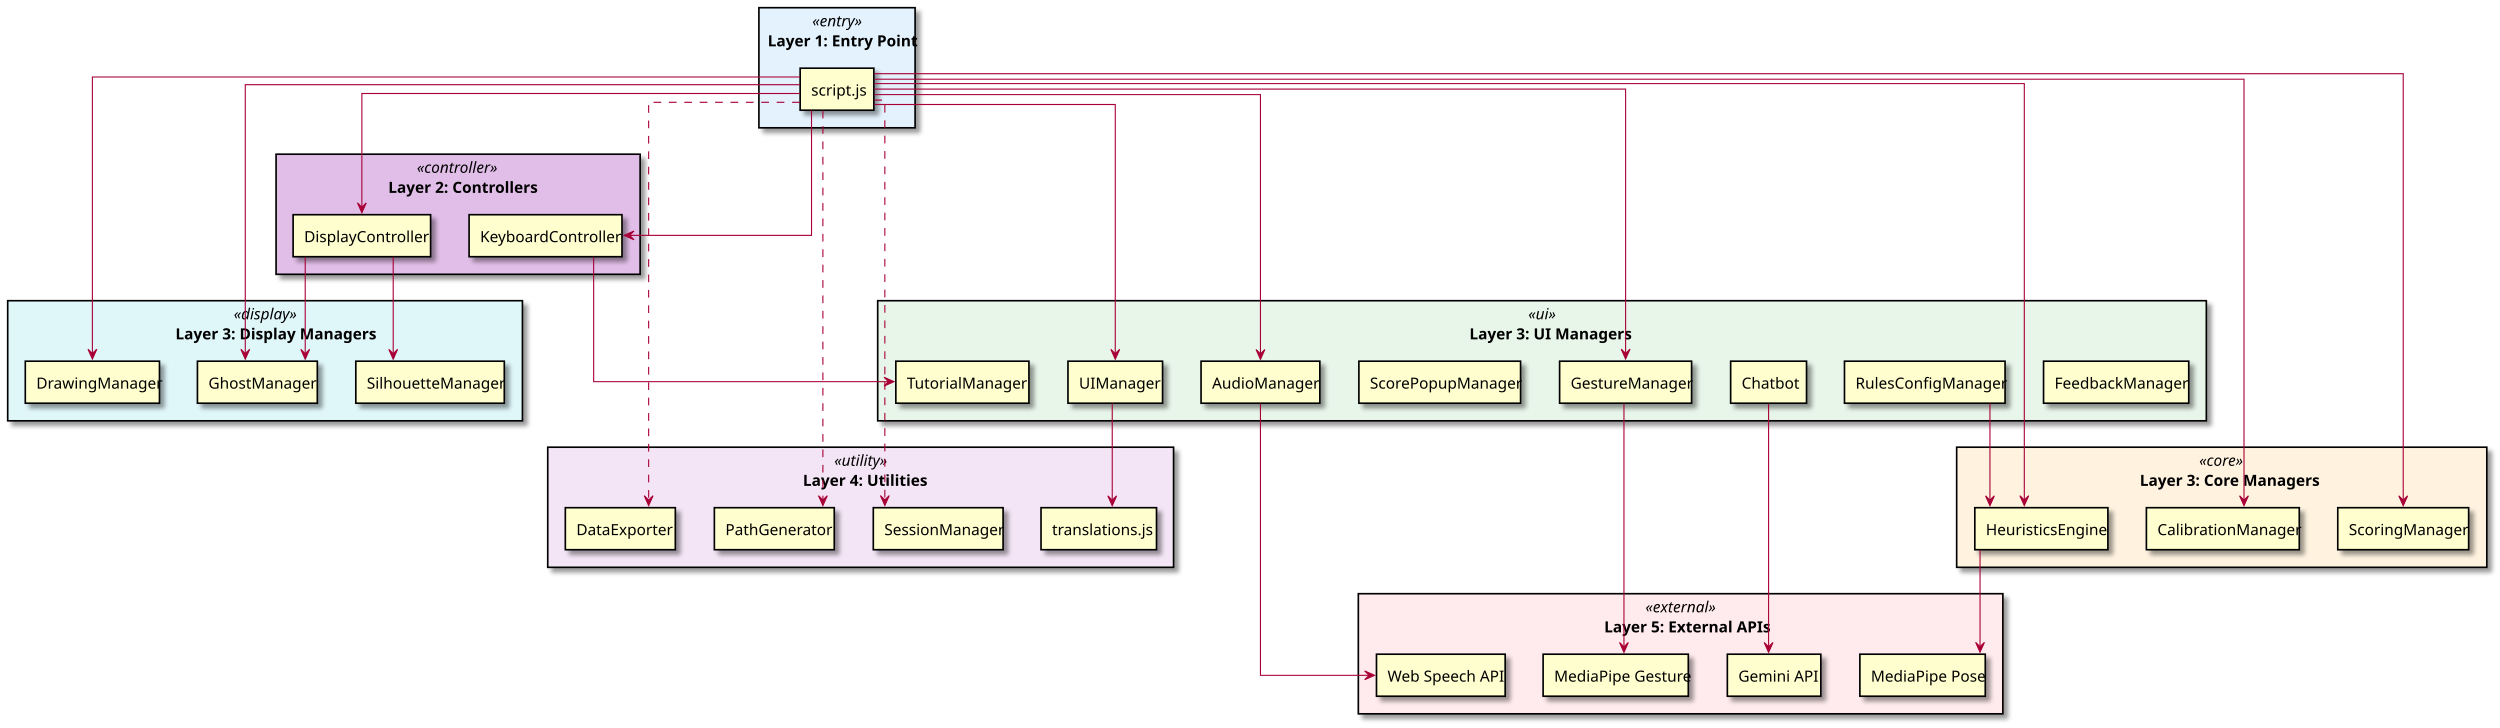
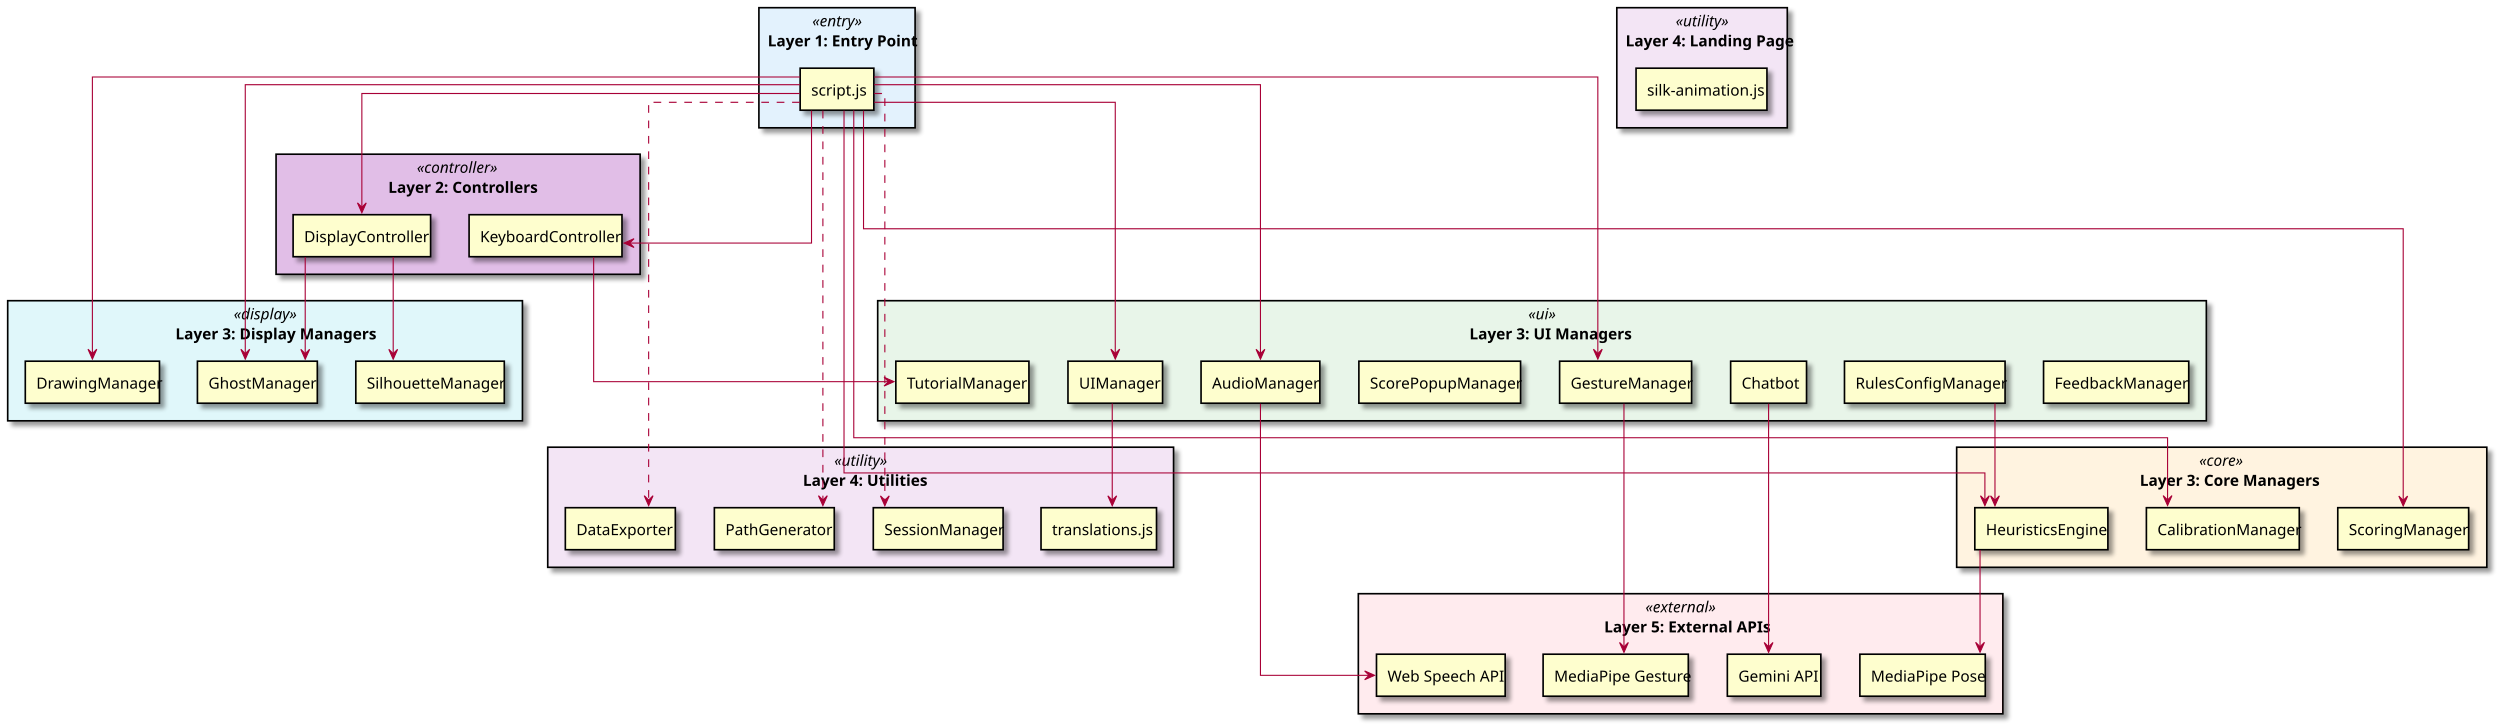
<svg xmlns="http://www.w3.org/2000/svg" contentScriptType="application/ecmascript" contentStyleType="text/css" height="661px" preserveAspectRatio="none" style="width:2273px;height:661px;background:#00000000;" version="1.1" viewBox="0 0 2273 661" width="2273px" zoomAndPan="magnify">
  <defs>
-     <filter height="300%" id="f1s3m0r5m68v3h" width="300%" x="-1" y="-1">
+     <filter height="300%" id="f19l06lyv7p69p" width="300%" x="-1" y="-1">
      <feGaussianBlur result="blurOut" stdDeviation="2.0" />
      <feColorMatrix in="blurOut" result="blurOut2" type="matrix" values="0 0 0 0 0 0 0 0 0 0 0 0 0 0 0 0 0 0 .4 0" />
      <feOffset dx="4.0" dy="4.0" in="blurOut2" result="blurOut3" />
      <feBlend in="SourceGraphic" in2="blurOut3" mode="normal" />
    </filter>
  </defs>
  <g>
-     <rect fill="#E3F2FD" filter="url(#f1s3m0r5m68v3h)" height="109.2" style="stroke:#000000;stroke-width:1.5;" width="142" x="690" y="7" />
+     <rect fill="#E3F2FD" filter="url(#f19l06lyv7p69p)" height="109.2" style="stroke:#000000;stroke-width:1.5;" width="142" x="690" y="7" />
    <text fill="#000000" font-family="Sarabun" font-size="14" font-style="italic" lengthAdjust="spacing" textLength="45" x="738.5" y="23.952">«entry»</text>
    <text fill="#000000" font-family="Sarabun" font-size="14" font-weight="bold" lengthAdjust="spacing" textLength="126" x="698" y="42.152">Layer 1: Entry Point</text>
-     <rect fill="#E1BEE7" filter="url(#f1s3m0r5m68v3h)" height="109.2" style="stroke:#000000;stroke-width:1.5;" width="331" x="251" y="140.2" />
+     <rect fill="#E1BEE7" filter="url(#f19l06lyv7p69p)" height="109.2" style="stroke:#000000;stroke-width:1.5;" width="331" x="251" y="140.2" />
    <text fill="#000000" font-family="Sarabun" font-size="14" font-style="italic" lengthAdjust="spacing" textLength="75" x="379" y="157.152">«controller»</text>
    <text fill="#000000" font-family="Sarabun" font-size="14" font-weight="bold" lengthAdjust="spacing" textLength="127" x="353" y="175.352">Layer 2: Controllers</text>
-     <rect fill="#FFF3E0" filter="url(#f1s3m0r5m68v3h)" height="109.2" style="stroke:#000000;stroke-width:1.5;" width="482" x="1779" y="406.6" />
+     <rect fill="#FFF3E0" filter="url(#f19l06lyv7p69p)" height="109.2" style="stroke:#000000;stroke-width:1.5;" width="482" x="1779" y="406.6" />
    <text fill="#000000" font-family="Sarabun" font-size="14" font-style="italic" lengthAdjust="spacing" textLength="41" x="1999.5" y="423.552">«core»</text>
    <text fill="#000000" font-family="Sarabun" font-size="14" font-weight="bold" lengthAdjust="spacing" textLength="149" x="1945.5" y="441.752">Layer 3: Core Managers</text>
-     <rect fill="#E0F7FA" filter="url(#f1s3m0r5m68v3h)" height="109.2" style="stroke:#000000;stroke-width:1.5;" width="468" x="7" y="273.4" />
+     <rect fill="#E0F7FA" filter="url(#f19l06lyv7p69p)" height="109.2" style="stroke:#000000;stroke-width:1.5;" width="468" x="7" y="273.4" />
    <text fill="#000000" font-family="Sarabun" font-size="14" font-style="italic" lengthAdjust="spacing" textLength="57" x="212.5" y="290.352">«display»</text>
    <text fill="#000000" font-family="Sarabun" font-size="14" font-weight="bold" lengthAdjust="spacing" textLength="163" x="159.5" y="308.552">Layer 3: Display Managers</text>
-     <rect fill="#E8F5E9" filter="url(#f1s3m0r5m68v3h)" height="109.2" style="stroke:#000000;stroke-width:1.5;" width="1208" x="798" y="273.4" />
+     <rect fill="#E8F5E9" filter="url(#f19l06lyv7p69p)" height="109.2" style="stroke:#000000;stroke-width:1.5;" width="1208" x="798" y="273.4" />
    <text fill="#000000" font-family="Sarabun" font-size="14" font-style="italic" lengthAdjust="spacing" textLength="25" x="1389.5" y="290.352">«ui»</text>
    <text fill="#000000" font-family="Sarabun" font-size="14" font-weight="bold" lengthAdjust="spacing" textLength="132" x="1336" y="308.552">Layer 3: UI Managers</text>
-     <rect fill="#F3E5F5" filter="url(#f1s3m0r5m68v3h)" height="109.2" style="stroke:#000000;stroke-width:1.5;" width="569" x="498" y="406.6" />
+     <rect fill="#F3E5F5" filter="url(#f19l06lyv7p69p)" height="109.2" style="stroke:#000000;stroke-width:1.5;" width="569" x="498" y="406.6" />
    <text fill="#000000" font-family="Sarabun" font-size="14" font-style="italic" lengthAdjust="spacing" textLength="48" x="758.5" y="423.552">«utility»</text>
    <text fill="#000000" font-family="Sarabun" font-size="14" font-weight="bold" lengthAdjust="spacing" textLength="105" x="730" y="441.752">Layer 4: Utilities</text>
-     <rect fill="#FFEBEE" filter="url(#f1s3m0r5m68v3h)" height="109.2" style="stroke:#000000;stroke-width:1.5;" width="586" x="1235" y="539.8" />
+     <rect fill="#F3E5F5" filter="url(#f19l06lyv7p69p)" height="109.2" style="stroke:#000000;stroke-width:1.5;" width="155" x="1470" y="7" />
+     <text fill="#000000" font-family="Sarabun" font-size="14" font-style="italic" lengthAdjust="spacing" textLength="48" x="1523.5" y="23.952">«utility»</text>
+     <text fill="#000000" font-family="Sarabun" font-size="14" font-weight="bold" lengthAdjust="spacing" textLength="139" x="1478" y="42.152">Layer 4: Landing Page</text>
+     <rect fill="#FFEBEE" filter="url(#f19l06lyv7p69p)" height="109.2" style="stroke:#000000;stroke-width:1.5;" width="586" x="1235" y="539.8" />
    <text fill="#000000" font-family="Sarabun" font-size="14" font-style="italic" lengthAdjust="spacing" textLength="64" x="1496" y="556.752">«external»</text>
    <text fill="#000000" font-family="Sarabun" font-size="14" font-weight="bold" lengthAdjust="spacing" textLength="139" x="1458.5" y="574.952">Layer 5: External APIs</text>
-     <rect fill="#FEFECE" filter="url(#f1s3m0r5m68v3h)" height="38.2" style="stroke:#000000;stroke-width:1.5;" width="67" x="727.5" y="62" />
+     <rect fill="#FEFECE" filter="url(#f19l06lyv7p69p)" height="38.2" style="stroke:#000000;stroke-width:1.5;" width="67" x="727.5" y="62" />
    <text fill="#000000" font-family="Sarabun" font-size="14" lengthAdjust="spacing" textLength="47" x="737.5" y="86.952">script.js</text>
-     <rect fill="#FEFECE" filter="url(#f1s3m0r5m68v3h)" height="38.2" style="stroke:#000000;stroke-width:1.5;" width="125" x="266.5" y="195.2" />
+     <rect fill="#FEFECE" filter="url(#f19l06lyv7p69p)" height="38.2" style="stroke:#000000;stroke-width:1.5;" width="125" x="266.5" y="195.2" />
    <text fill="#000000" font-family="Sarabun" font-size="14" lengthAdjust="spacing" textLength="105" x="276.5" y="220.152">DisplayController</text>
-     <rect fill="#FEFECE" filter="url(#f1s3m0r5m68v3h)" height="38.2" style="stroke:#000000;stroke-width:1.5;" width="139" x="426.5" y="195.2" />
+     <rect fill="#FEFECE" filter="url(#f19l06lyv7p69p)" height="38.2" style="stroke:#000000;stroke-width:1.5;" width="139" x="426.5" y="195.2" />
    <text fill="#000000" font-family="Sarabun" font-size="14" lengthAdjust="spacing" textLength="119" x="436.5" y="220.152">KeyboardController</text>
-     <rect fill="#FEFECE" filter="url(#f1s3m0r5m68v3h)" height="38.2" style="stroke:#000000;stroke-width:1.5;" width="121" x="1795.5" y="461.6" />
+     <rect fill="#FEFECE" filter="url(#f19l06lyv7p69p)" height="38.2" style="stroke:#000000;stroke-width:1.5;" width="121" x="1795.5" y="461.6" />
    <text fill="#000000" font-family="Sarabun" font-size="14" lengthAdjust="spacing" textLength="101" x="1805.5" y="486.552">HeuristicsEngine</text>
-     <rect fill="#FEFECE" filter="url(#f1s3m0r5m68v3h)" height="38.2" style="stroke:#000000;stroke-width:1.5;" width="139" x="1951.5" y="461.6" />
+     <rect fill="#FEFECE" filter="url(#f19l06lyv7p69p)" height="38.2" style="stroke:#000000;stroke-width:1.5;" width="139" x="1951.5" y="461.6" />
    <text fill="#000000" font-family="Sarabun" font-size="14" lengthAdjust="spacing" textLength="119" x="1961.5" y="486.552">CalibrationManager</text>
-     <rect fill="#FEFECE" filter="url(#f1s3m0r5m68v3h)" height="38.2" style="stroke:#000000;stroke-width:1.5;" width="119" x="2125.5" y="461.6" />
+     <rect fill="#FEFECE" filter="url(#f19l06lyv7p69p)" height="38.2" style="stroke:#000000;stroke-width:1.5;" width="119" x="2125.5" y="461.6" />
    <text fill="#000000" font-family="Sarabun" font-size="14" lengthAdjust="spacing" textLength="99" x="2135.5" y="486.552">ScoringManager</text>
-     <rect fill="#FEFECE" filter="url(#f1s3m0r5m68v3h)" height="38.2" style="stroke:#000000;stroke-width:1.5;" width="122" x="23" y="328.4" />
+     <rect fill="#FEFECE" filter="url(#f19l06lyv7p69p)" height="38.2" style="stroke:#000000;stroke-width:1.5;" width="122" x="23" y="328.4" />
    <text fill="#000000" font-family="Sarabun" font-size="14" lengthAdjust="spacing" textLength="102" x="33" y="353.352">DrawingManager</text>
-     <rect fill="#FEFECE" filter="url(#f1s3m0r5m68v3h)" height="38.2" style="stroke:#000000;stroke-width:1.5;" width="109" x="179.5" y="328.4" />
+     <rect fill="#FEFECE" filter="url(#f19l06lyv7p69p)" height="38.2" style="stroke:#000000;stroke-width:1.5;" width="109" x="179.5" y="328.4" />
    <text fill="#000000" font-family="Sarabun" font-size="14" lengthAdjust="spacing" textLength="89" x="189.5" y="353.352">GhostManager</text>
-     <rect fill="#FEFECE" filter="url(#f1s3m0r5m68v3h)" height="38.2" style="stroke:#000000;stroke-width:1.5;" width="135" x="323.5" y="328.4" />
+     <rect fill="#FEFECE" filter="url(#f19l06lyv7p69p)" height="38.2" style="stroke:#000000;stroke-width:1.5;" width="135" x="323.5" y="328.4" />
    <text fill="#000000" font-family="Sarabun" font-size="14" lengthAdjust="spacing" textLength="115" x="333.5" y="353.352">SilhouetteManager</text>
-     <rect fill="#FEFECE" filter="url(#f1s3m0r5m68v3h)" height="38.2" style="stroke:#000000;stroke-width:1.5;" width="86" x="971" y="328.4" />
+     <rect fill="#FEFECE" filter="url(#f19l06lyv7p69p)" height="38.2" style="stroke:#000000;stroke-width:1.5;" width="86" x="971" y="328.4" />
    <text fill="#000000" font-family="Sarabun" font-size="14" lengthAdjust="spacing" textLength="66" x="981" y="353.352">UIManager</text>
-     <rect fill="#FEFECE" filter="url(#f1s3m0r5m68v3h)" height="38.2" style="stroke:#000000;stroke-width:1.5;" width="108" x="1092" y="328.4" />
+     <rect fill="#FEFECE" filter="url(#f19l06lyv7p69p)" height="38.2" style="stroke:#000000;stroke-width:1.5;" width="108" x="1092" y="328.4" />
    <text fill="#000000" font-family="Sarabun" font-size="14" lengthAdjust="spacing" textLength="88" x="1102" y="353.352">AudioManager</text>
-     <rect fill="#FEFECE" filter="url(#f1s3m0r5m68v3h)" height="38.2" style="stroke:#000000;stroke-width:1.5;" width="120" x="1418" y="328.4" />
+     <rect fill="#FEFECE" filter="url(#f19l06lyv7p69p)" height="38.2" style="stroke:#000000;stroke-width:1.5;" width="120" x="1418" y="328.4" />
    <text fill="#000000" font-family="Sarabun" font-size="14" lengthAdjust="spacing" textLength="100" x="1428" y="353.352">GestureManager</text>
-     <rect fill="#FEFECE" filter="url(#f1s3m0r5m68v3h)" height="38.2" style="stroke:#000000;stroke-width:1.5;" width="147" x="1235.5" y="328.4" />
+     <rect fill="#FEFECE" filter="url(#f19l06lyv7p69p)" height="38.2" style="stroke:#000000;stroke-width:1.5;" width="147" x="1235.5" y="328.4" />
    <text fill="#000000" font-family="Sarabun" font-size="14" lengthAdjust="spacing" textLength="127" x="1245.5" y="353.352">ScorePopupManager</text>
-     <rect fill="#FEFECE" filter="url(#f1s3m0r5m68v3h)" height="38.2" style="stroke:#000000;stroke-width:1.5;" width="121" x="814.5" y="328.4" />
+     <rect fill="#FEFECE" filter="url(#f19l06lyv7p69p)" height="38.2" style="stroke:#000000;stroke-width:1.5;" width="121" x="814.5" y="328.4" />
    <text fill="#000000" font-family="Sarabun" font-size="14" lengthAdjust="spacing" textLength="101" x="824.5" y="353.352">TutorialManager</text>
-     <rect fill="#FEFECE" filter="url(#f1s3m0r5m68v3h)" height="38.2" style="stroke:#000000;stroke-width:1.5;" width="146" x="1677" y="328.4" />
+     <rect fill="#FEFECE" filter="url(#f19l06lyv7p69p)" height="38.2" style="stroke:#000000;stroke-width:1.5;" width="146" x="1677" y="328.4" />
    <text fill="#000000" font-family="Sarabun" font-size="14" lengthAdjust="spacing" textLength="126" x="1687" y="353.352">RulesConfigManager</text>
-     <rect fill="#FEFECE" filter="url(#f1s3m0r5m68v3h)" height="38.2" style="stroke:#000000;stroke-width:1.5;" width="69" x="1573.5" y="328.4" />
+     <rect fill="#FEFECE" filter="url(#f19l06lyv7p69p)" height="38.2" style="stroke:#000000;stroke-width:1.5;" width="69" x="1573.5" y="328.4" />
    <text fill="#000000" font-family="Sarabun" font-size="14" lengthAdjust="spacing" textLength="49" x="1583.5" y="353.352">Chatbot</text>
-     <rect fill="#FEFECE" filter="url(#f1s3m0r5m68v3h)" height="38.2" style="stroke:#000000;stroke-width:1.5;" width="132" x="1858" y="328.4" />
+     <rect fill="#FEFECE" filter="url(#f19l06lyv7p69p)" height="38.2" style="stroke:#000000;stroke-width:1.5;" width="132" x="1858" y="328.4" />
    <text fill="#000000" font-family="Sarabun" font-size="14" lengthAdjust="spacing" textLength="112" x="1868" y="353.352">FeedbackManager</text>
-     <rect fill="#FEFECE" filter="url(#f1s3m0r5m68v3h)" height="38.2" style="stroke:#000000;stroke-width:1.5;" width="100" x="514" y="461.6" />
+     <rect fill="#FEFECE" filter="url(#f19l06lyv7p69p)" height="38.2" style="stroke:#000000;stroke-width:1.5;" width="100" x="514" y="461.6" />
    <text fill="#000000" font-family="Sarabun" font-size="14" lengthAdjust="spacing" textLength="80" x="524" y="486.552">DataExporter</text>
-     <rect fill="#FEFECE" filter="url(#f1s3m0r5m68v3h)" height="38.2" style="stroke:#000000;stroke-width:1.5;" width="109" x="649.5" y="461.6" />
+     <rect fill="#FEFECE" filter="url(#f19l06lyv7p69p)" height="38.2" style="stroke:#000000;stroke-width:1.5;" width="109" x="649.5" y="461.6" />
    <text fill="#000000" font-family="Sarabun" font-size="14" lengthAdjust="spacing" textLength="89" x="659.5" y="486.552">PathGenerator</text>
-     <rect fill="#FEFECE" filter="url(#f1s3m0r5m68v3h)" height="38.2" style="stroke:#000000;stroke-width:1.5;" width="118" x="794" y="461.6" />
+     <rect fill="#FEFECE" filter="url(#f19l06lyv7p69p)" height="38.2" style="stroke:#000000;stroke-width:1.5;" width="118" x="794" y="461.6" />
    <text fill="#000000" font-family="Sarabun" font-size="14" lengthAdjust="spacing" textLength="98" x="804" y="486.552">SessionManager</text>
-     <rect fill="#FEFECE" filter="url(#f1s3m0r5m68v3h)" height="38.2" style="stroke:#000000;stroke-width:1.5;" width="105" x="946.5" y="461.6" />
+     <rect fill="#FEFECE" filter="url(#f19l06lyv7p69p)" height="38.2" style="stroke:#000000;stroke-width:1.5;" width="105" x="946.5" y="461.6" />
    <text fill="#000000" font-family="Sarabun" font-size="14" lengthAdjust="spacing" textLength="85" x="956.5" y="486.552">translations.js</text>
-     <rect fill="#FEFECE" filter="url(#f1s3m0r5m68v3h)" height="38.2" style="stroke:#000000;stroke-width:1.5;" width="114" x="1691" y="594.8" />
+     <rect fill="#FEFECE" filter="url(#f19l06lyv7p69p)" height="38.2" style="stroke:#000000;stroke-width:1.5;" width="119" x="1487.5" y="62" />
+     <text fill="#000000" font-family="Sarabun" font-size="14" lengthAdjust="spacing" textLength="99" x="1497.5" y="86.952">silk-animation.js</text>
+     <rect fill="#FEFECE" filter="url(#f19l06lyv7p69p)" height="38.2" style="stroke:#000000;stroke-width:1.5;" width="114" x="1691" y="594.8" />
    <text fill="#000000" font-family="Sarabun" font-size="14" lengthAdjust="spacing" textLength="94" x="1701" y="619.752">MediaPipe Pose</text>
-     <rect fill="#FEFECE" filter="url(#f1s3m0r5m68v3h)" height="38.2" style="stroke:#000000;stroke-width:1.5;" width="132" x="1403" y="594.8" />
+     <rect fill="#FEFECE" filter="url(#f19l06lyv7p69p)" height="38.2" style="stroke:#000000;stroke-width:1.5;" width="132" x="1403" y="594.8" />
    <text fill="#000000" font-family="Sarabun" font-size="14" lengthAdjust="spacing" textLength="112" x="1413" y="619.752">MediaPipe Gesture</text>
-     <rect fill="#FEFECE" filter="url(#f1s3m0r5m68v3h)" height="38.2" style="stroke:#000000;stroke-width:1.5;" width="117" x="1251.5" y="594.8" />
+     <rect fill="#FEFECE" filter="url(#f19l06lyv7p69p)" height="38.2" style="stroke:#000000;stroke-width:1.5;" width="117" x="1251.5" y="594.8" />
    <text fill="#000000" font-family="Sarabun" font-size="14" lengthAdjust="spacing" textLength="97" x="1261.5" y="619.752">Web Speech API</text>
-     <rect fill="#FEFECE" filter="url(#f1s3m0r5m68v3h)" height="38.2" style="stroke:#000000;stroke-width:1.5;" width="85" x="1570.5" y="594.8" />
+     <rect fill="#FEFECE" filter="url(#f19l06lyv7p69p)" height="38.2" style="stroke:#000000;stroke-width:1.5;" width="85" x="1570.5" y="594.8" />
    <text fill="#000000" font-family="Sarabun" font-size="14" lengthAdjust="spacing" textLength="65" x="1580.5" y="619.752">Gemini API</text>
    <path d="M727.1,85 C625.26,85 329,85 329,85 C329,85 329,188.43 329,188.43 " fill="none" id="Script-to-DisplayCtrl" style="stroke:#A80036;stroke-width:1.0;" />
    <polygon fill="#A80036" points="329,193.43,333,184.43,329,188.43,325,184.43,329,193.43" style="stroke:#A80036;stroke-width:1.0;" />
-     <path d="M737.83,100.42 C737.83,137.28 737.83,214 737.83,214 C737.83,214 572.46,214 572.46,214 " fill="none" id="Script-to-KeyboardCtrl" style="stroke:#A80036;stroke-width:1.0;" />
-     <polygon fill="#A80036" points="567.46,214,576.46,218,572.46,214,576.46,210,567.46,214" style="stroke:#A80036;stroke-width:1.0;" />
-     <path d="M794.79,76 C977.64,76 1840.5,76 1840.5,76 C1840.5,76 1840.5,454.67 1840.5,454.67 " fill="none" id="Script-to-Heuristics" style="stroke:#A80036;stroke-width:1.0;" />
-     <polygon fill="#A80036" points="1840.5,459.67,1844.5,450.67,1840.5,454.67,1836.5,450.67,1840.5,459.67" style="stroke:#A80036;stroke-width:1.0;" />
-     <path d="M794.89,72 C997.53,72 2040.25,72 2040.25,72 C2040.25,72 2040.25,454.75 2040.25,454.75 " fill="none" id="Script-to-Calibration" style="stroke:#A80036;stroke-width:1.0;" />
-     <polygon fill="#A80036" points="2040.25,459.75,2044.25,450.75,2040.25,454.75,2036.25,450.75,2040.25,459.75" style="stroke:#A80036;stroke-width:1.0;" />
-     <path d="M794.8,67 C1010.44,67 2185,67 2185,67 C2185,67 2185,454.79 2185,454.79 " fill="none" id="Script-to-Scoring" style="stroke:#A80036;stroke-width:1.0;" />
-     <polygon fill="#A80036" points="2185,459.79,2189,450.79,2185,454.79,2181,450.79,2185,459.79" style="stroke:#A80036;stroke-width:1.0;" />
+     <path d="M737.83,100.55 C737.83,138.99 737.83,221 737.83,221 C737.83,221 572.46,221 572.46,221 " fill="none" id="Script-to-KeyboardCtrl" style="stroke:#A80036;stroke-width:1.0;" />
+     <polygon fill="#A80036" points="567.46,221,576.46,225,572.46,221,576.46,217,567.46,221" style="stroke:#A80036;stroke-width:1.0;" />
+     <path d="M767.38,100.61 C767.38,174.08 767.38,430 767.38,430 C767.38,430 1804.67,430 1804.67,430 C1804.67,430 1804.67,454.73 1804.67,454.73 " fill="none" id="Script-to-Heuristics" style="stroke:#A80036;stroke-width:1.0;" />
+     <polygon fill="#A80036" points="1804.67,459.73,1808.67,450.73,1804.67,454.73,1800.67,450.73,1804.67,459.73" style="stroke:#A80036;stroke-width:1.0;" />
+     <path d="M776.25,100.45 C776.25,169.25 776.25,398 776.25,398 C776.25,398 1970.75,398 1970.75,398 C1970.75,398 1970.75,454.59 1970.75,454.59 " fill="none" id="Script-to-Calibration" style="stroke:#A80036;stroke-width:1.0;" />
+     <polygon fill="#A80036" points="1970.75,459.59,1974.75,450.59,1970.75,454.59,1966.75,450.59,1970.75,459.59" style="stroke:#A80036;stroke-width:1.0;" />
+     <path d="M785.12,100.65 C785.12,136.25 785.12,208 785.12,208 C785.12,208 2185,208 2185,208 C2185,208 2185,455.01 2185,455.01 " fill="none" id="Script-to-Scoring" style="stroke:#A80036;stroke-width:1.0;" />
+     <polygon fill="#A80036" points="2185,460.01,2189,451.01,2185,455.01,2181,451.01,2185,460.01" style="stroke:#A80036;stroke-width:1.0;" />
    <path d="M727.43,70 C590.82,70 84,70 84,70 C84,70 84,321.47 84,321.47 " fill="none" id="Script-to-Drawing" style="stroke:#A80036;stroke-width:1.0;" />
    <polygon fill="#A80036" points="84,326.47,88,317.47,84,321.47,80,317.47,84,326.47" style="stroke:#A80036;stroke-width:1.0;" />
    <path d="M727.35,77 C609.56,77 223,77 223,77 C223,77 223,321.53 223,321.53 " fill="none" id="Script-to-Ghost" style="stroke:#A80036;stroke-width:1.0;" />
    <polygon fill="#A80036" points="223,326.53,227,317.53,223,321.53,219,317.53,223,326.53" style="stroke:#A80036;stroke-width:1.0;" />
-     <path d="M794.86,95 C863.8,95 1014,95 1014,95 C1014,95 1014,321.59 1014,321.59 " fill="none" id="Script-to-UI" style="stroke:#A80036;stroke-width:1.0;" />
-     <polygon fill="#A80036" points="1014,326.59,1018,317.59,1014,321.59,1010,317.59,1014,326.59" style="stroke:#A80036;stroke-width:1.0;" />
-     <path d="M794.83,86 C888.78,86 1146,86 1146,86 C1146,86 1146,321.76 1146,321.76 " fill="none" id="Script-to-Audio" style="stroke:#A80036;stroke-width:1.0;" />
-     <polygon fill="#A80036" points="1146,326.76,1150,317.76,1146,321.76,1142,317.76,1146,326.76" style="stroke:#A80036;stroke-width:1.0;" />
-     <path d="M794.62,81 C936.37,81 1478,81 1478,81 C1478,81 1478,321.39 1478,321.39 " fill="none" id="Script-to-Gesture" style="stroke:#A80036;stroke-width:1.0;" />
-     <polygon fill="#A80036" points="1478,326.39,1482,317.39,1478,321.39,1474,317.39,1478,326.39" style="stroke:#A80036;stroke-width:1.0;" />
+     <path d="M794.86,93 C863.8,93 1014,93 1014,93 C1014,93 1014,321.44 1014,321.44 " fill="none" id="Script-to-UI" style="stroke:#A80036;stroke-width:1.0;" />
+     <polygon fill="#A80036" points="1014,326.44,1018,317.44,1014,321.44,1010,317.44,1014,326.44" style="stroke:#A80036;stroke-width:1.0;" />
+     <path d="M794.83,77 C888.78,77 1146,77 1146,77 C1146,77 1146,321.53 1146,321.53 " fill="none" id="Script-to-Audio" style="stroke:#A80036;stroke-width:1.0;" />
+     <polygon fill="#A80036" points="1146,326.53,1150,317.53,1146,321.53,1142,317.53,1146,326.53" style="stroke:#A80036;stroke-width:1.0;" />
+     <path d="M794.83,70 C933.72,70 1452.75,70 1452.75,70 C1452.75,70 1452.75,321.47 1452.75,321.47 " fill="none" id="Script-to-Gesture" style="stroke:#A80036;stroke-width:1.0;" />
+     <polygon fill="#A80036" points="1452.75,326.47,1456.75,317.47,1452.75,321.47,1448.75,317.47,1452.75,326.47" style="stroke:#A80036;stroke-width:1.0;" />
    <path d="M277.5,233.67 C277.5,233.67 277.5,321.59 277.5,321.59 " fill="none" id="DisplayCtrl-to-Ghost" style="stroke:#A80036;stroke-width:1.0;" />
    <polygon fill="#A80036" points="277.5,326.59,281.5,317.59,277.5,321.59,273.5,317.59,277.5,326.59" style="stroke:#A80036;stroke-width:1.0;" />
    <path d="M357.5,233.67 C357.5,233.67 357.5,321.59 357.5,321.59 " fill="none" id="DisplayCtrl-to-Silhouette" style="stroke:#A80036;stroke-width:1.0;" />
    <polygon fill="#A80036" points="357.5,326.59,361.5,317.59,357.5,321.59,353.5,317.59,357.5,326.59" style="stroke:#A80036;stroke-width:1.0;" />
    <path d="M539.75,233.88 C539.75,270.79 539.75,347 539.75,347 C539.75,347 807.78,347 807.78,347 " fill="none" id="KeyboardCtrl-to-Tutorial" style="stroke:#A80036;stroke-width:1.0;" />
    <polygon fill="#A80036" points="812.78,347,803.78,343,807.78,347,803.78,351,812.78,347" style="stroke:#A80036;stroke-width:1.0;" />
-     <path d="M1809.25,366.87 C1809.25,366.87 1809.25,454.79 1809.25,454.79 " fill="none" id="RulesConfig-to-Heuristics" style="stroke:#A80036;stroke-width:1.0;" />
-     <polygon fill="#A80036" points="1809.25,459.79,1813.25,450.79,1809.25,454.79,1805.25,450.79,1809.25,459.79" style="stroke:#A80036;stroke-width:1.0;" />
+     <path d="M1813.83,366.87 C1813.83,366.87 1813.83,454.79 1813.83,454.79 " fill="none" id="RulesConfig-to-Heuristics" style="stroke:#A80036;stroke-width:1.0;" />
+     <polygon fill="#A80036" points="1813.83,459.79,1817.83,450.79,1813.83,454.79,1809.83,450.79,1813.83,459.79" style="stroke:#A80036;stroke-width:1.0;" />
    <path d="M1011.25,366.87 C1011.25,366.87 1011.25,454.79 1011.25,454.79 " fill="none" id="UI-to-Translations" style="stroke:#A80036;stroke-width:1.0;" />
    <polygon fill="#A80036" points="1011.25,459.79,1015.25,450.79,1011.25,454.79,1007.25,450.79,1011.25,459.79" style="stroke:#A80036;stroke-width:1.0;" />
    <path d="M1800.25,500.07 C1800.25,500.07 1800.25,587.99 1800.25,587.99 " fill="none" id="Heuristics-to-MPPose" style="stroke:#A80036;stroke-width:1.0;" />
    <polygon fill="#A80036" points="1800.25,592.99,1804.25,583.99,1800.25,587.99,1796.25,583.99,1800.25,592.99" style="stroke:#A80036;stroke-width:1.0;" />
    <path d="M1476.5,367.09 C1476.5,367.09 1476.5,588.13 1476.5,588.13 " fill="none" id="Gesture-to-MPGesture" style="stroke:#A80036;stroke-width:1.0;" />
    <polygon fill="#A80036" points="1476.5,593.13,1480.5,584.13,1476.5,588.13,1472.5,584.13,1476.5,593.13" style="stroke:#A80036;stroke-width:1.0;" />
    <path d="M1146,367.1 C1146,428.64 1146,614 1146,614 C1146,614 1244.74,614 1244.74,614 " fill="none" id="Audio-to-WebSpeech" style="stroke:#A80036;stroke-width:1.0;" />
    <polygon fill="#A80036" points="1249.74,614,1240.74,610,1244.74,614,1240.74,618,1249.74,614" style="stroke:#A80036;stroke-width:1.0;" />
    <path d="M1608,367.09 C1608,367.09 1608,588.13 1608,588.13 " fill="none" id="Chatbot-to-Gemini" style="stroke:#A80036;stroke-width:1.0;" />
    <polygon fill="#A80036" points="1608,593.13,1612,584.13,1608,588.13,1604,584.13,1608,593.13" style="stroke:#A80036;stroke-width:1.0;" />
    <path d="M727.17,93 C677.26,93 589.75,93 589.75,93 C589.75,93 589.75,454.69 589.75,454.69 " fill="none" id="Script-to-Exporter" style="stroke:#A80036;stroke-width:1.0;stroke-dasharray:7.0,7.0;" />
    <polygon fill="#A80036" points="589.75,459.69,593.75,450.69,589.75,454.69,585.75,450.69,589.75,459.69" style="stroke:#A80036;stroke-width:1.0;" />
    <path d="M748.17,100.64 C748.17,100.64 748.17,454.68 748.17,454.68 " fill="none" id="Script-to-PathGen" style="stroke:#A80036;stroke-width:1.0;stroke-dasharray:7.0,7.0;" />
    <polygon fill="#A80036" points="748.17,459.68,752.17,450.68,748.17,454.68,744.17,450.68,748.17,459.68" style="stroke:#A80036;stroke-width:1.0;" />
-     <path d="M794.85,91 C800.46,91 804.5,91 804.5,91 C804.5,91 804.5,454.59 804.5,454.59 " fill="none" id="Script-to-Session" style="stroke:#A80036;stroke-width:1.0;stroke-dasharray:7.0,7.0;" />
-     <polygon fill="#A80036" points="804.5,459.59,808.5,450.59,804.5,454.59,800.5,450.59,804.5,459.59" style="stroke:#A80036;stroke-width:1.0;" />
+     <path d="M794.85,85 C800.46,85 804.5,85 804.5,85 C804.5,85 804.5,454.83 804.5,454.83 " fill="none" id="Script-to-Session" style="stroke:#A80036;stroke-width:1.0;stroke-dasharray:7.0,7.0;" />
+     <polygon fill="#A80036" points="804.5,459.83,808.5,450.83,804.5,454.83,800.5,450.83,804.5,459.83" style="stroke:#A80036;stroke-width:1.0;" />
  </g>
</svg>
